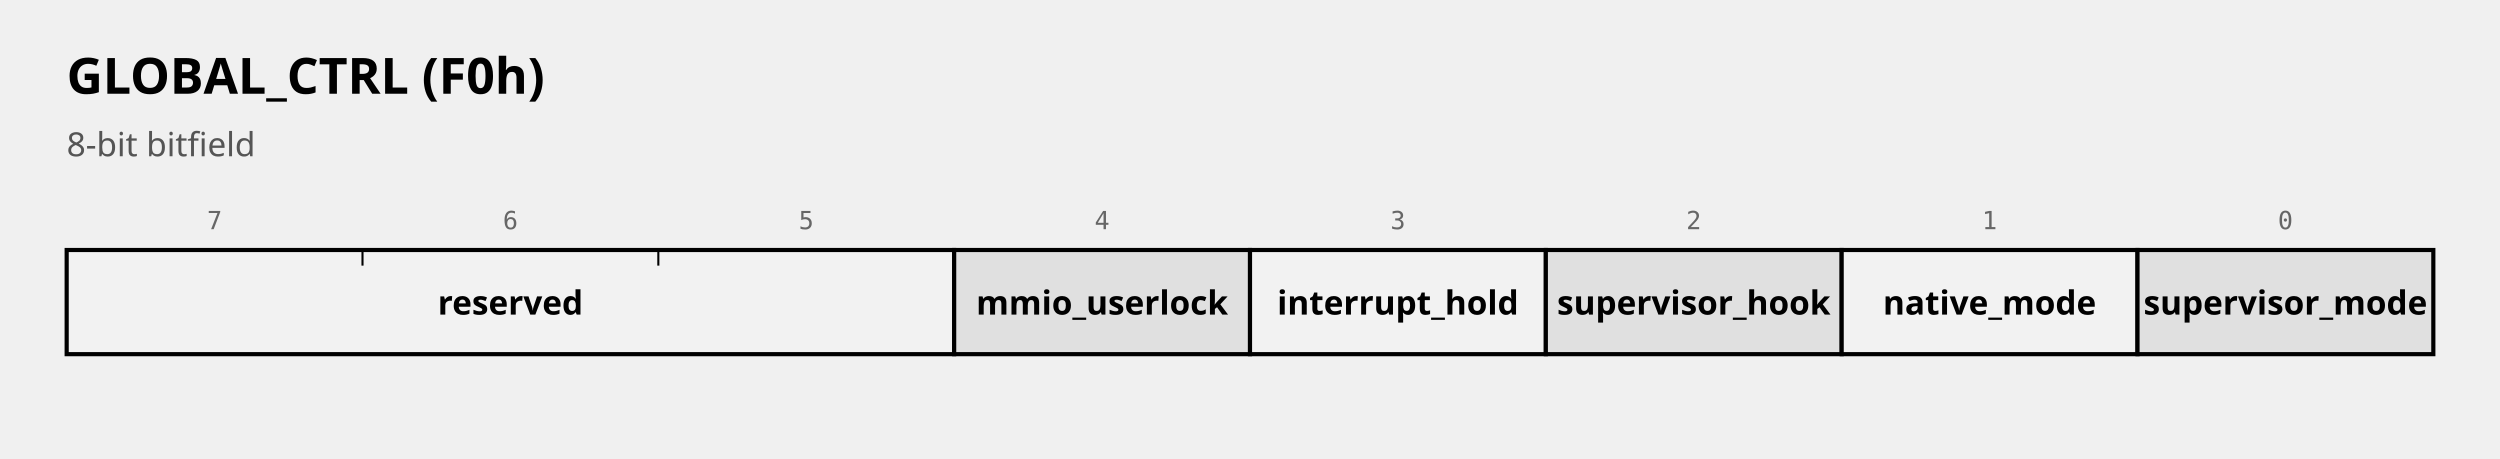
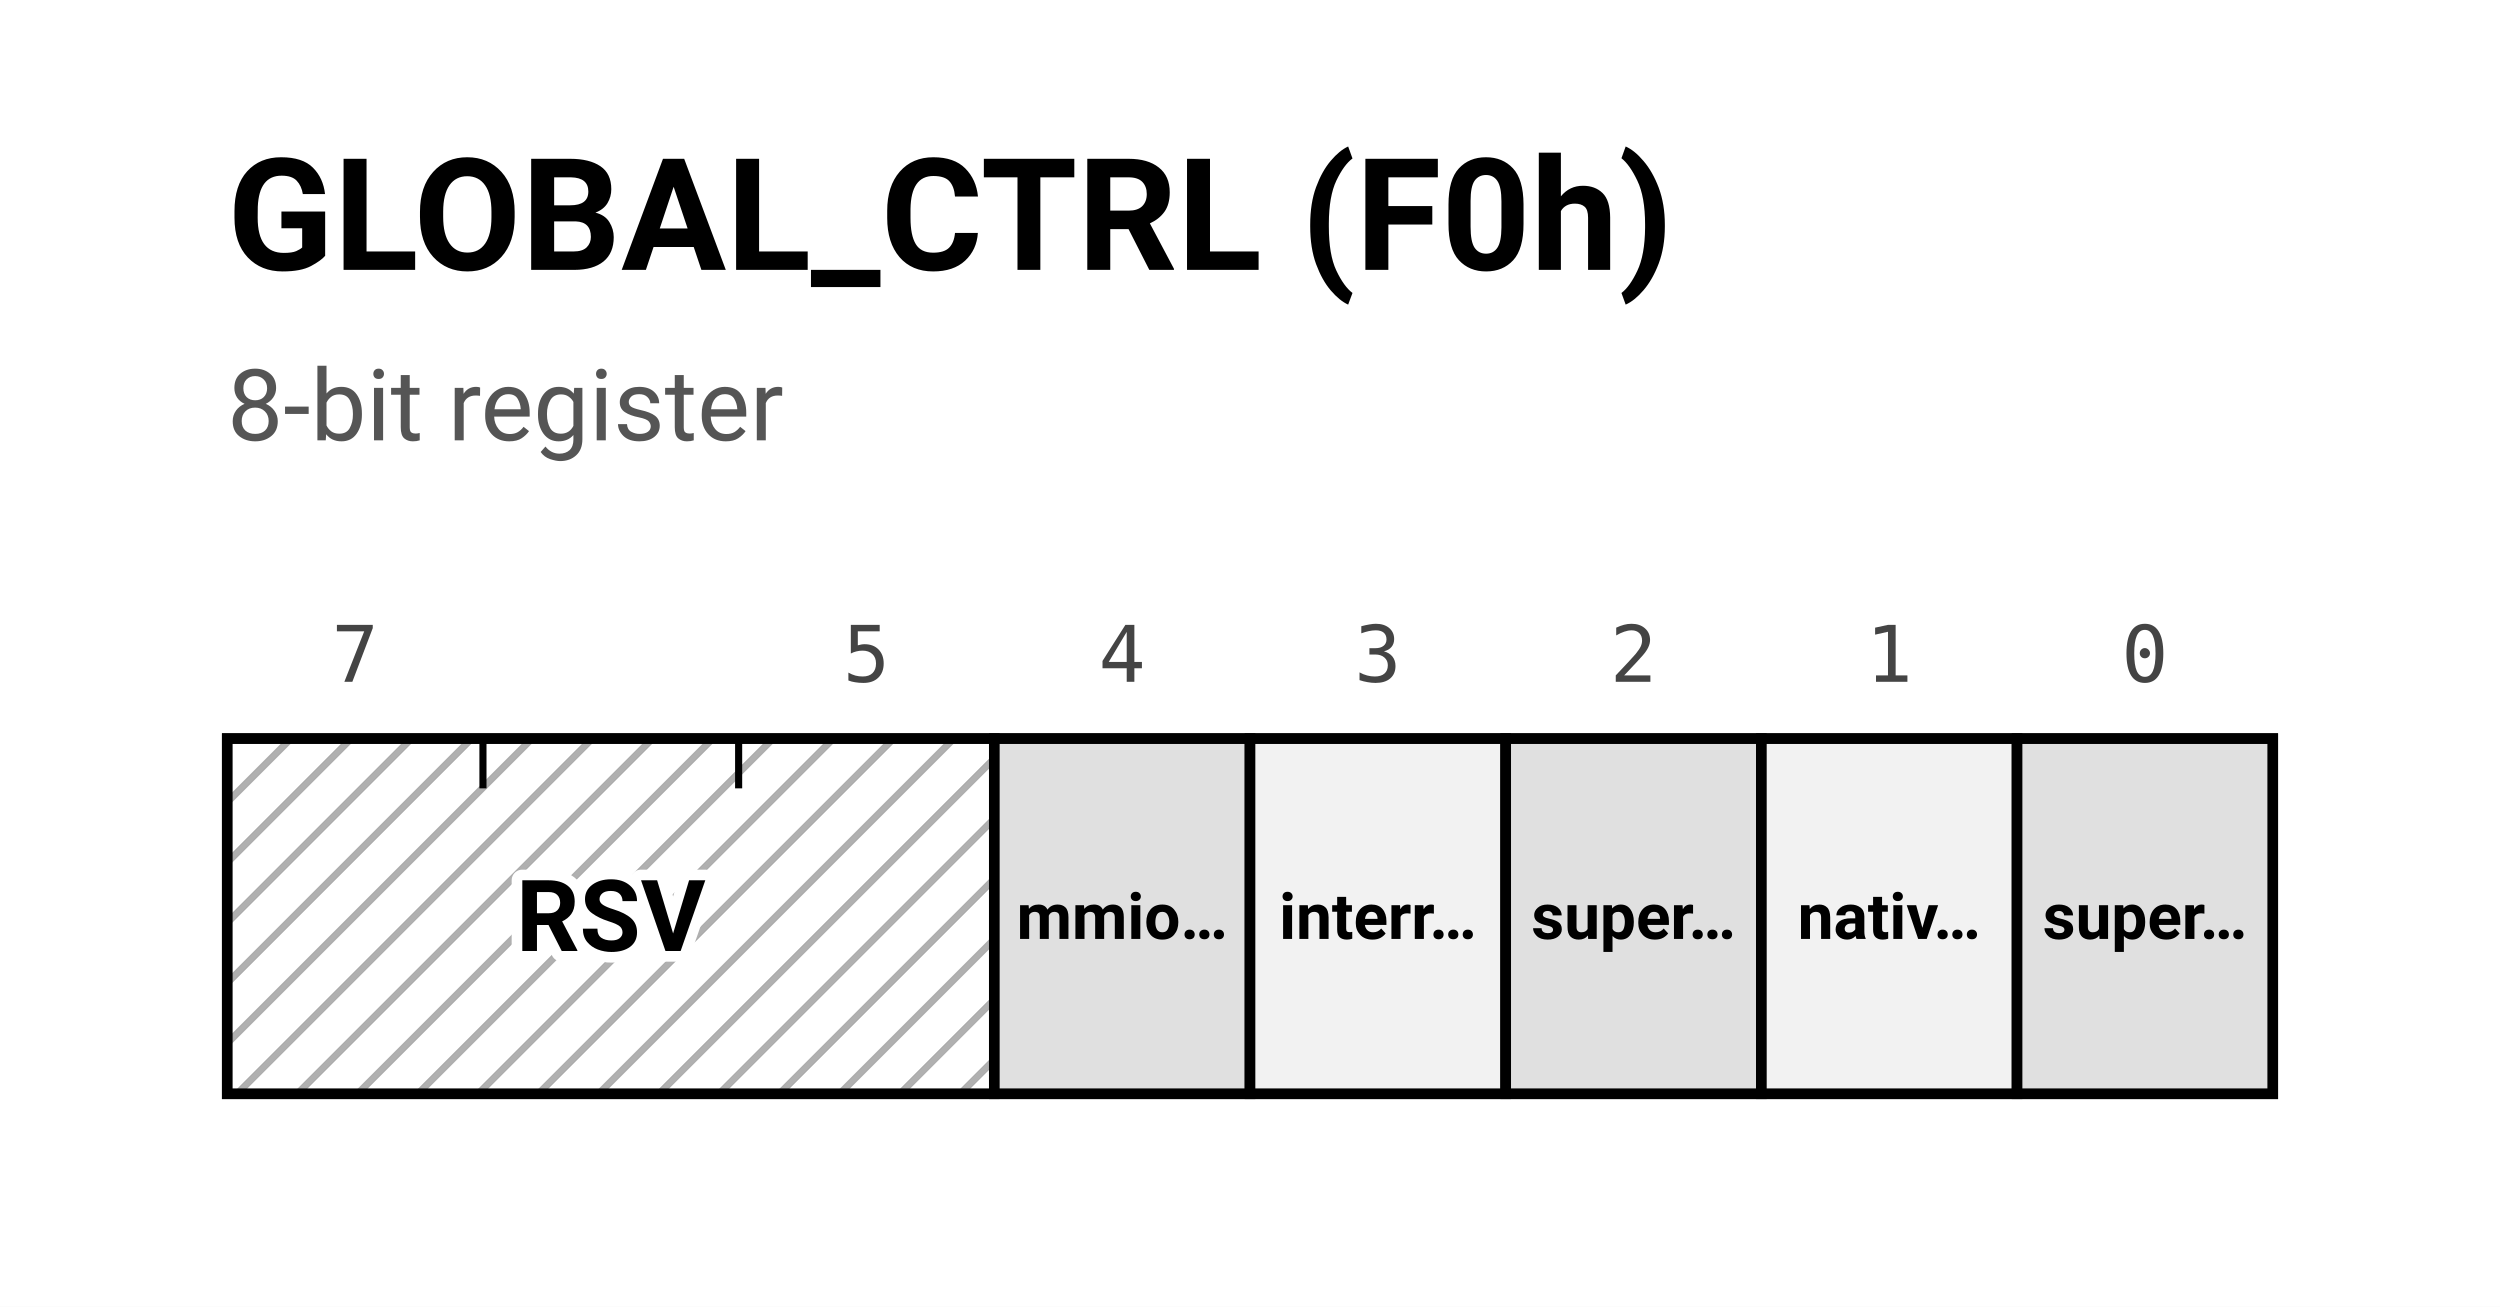
- <svg xmlns="http://www.w3.org/2000/svg" width="1200" height="220" viewBox="0 0 1200 220" style="background: #FFFFFF; font-family: -apple-system, BlinkMacSystemFont, 'Segoe UI', Roboto, Helvetica, Arial, sans-serif;">
-   <text x="32" y="45" style="font: 700 24px sans-serif; fill: #000000;">GLOBAL_CTRL (F0h)</text>
-   <text x="32" y="75" style="font: 16px sans-serif; fill: #555555;">8-bit bitfield</text>
-   <text x="103.0" y="110" text-anchor="middle" style="font: 12px monospace; fill:#666;">7</text>
-   <line x1="32.0" y1="120" x2="32.0" y2="170" stroke="#000000" stroke-dasharray="2,2" stroke-width="1" />
-   <text x="245.0" y="110" text-anchor="middle" style="font: 12px monospace; fill:#666;">6</text>
-   <line x1="174.0" y1="120" x2="174.0" y2="170" stroke="#000000" stroke-dasharray="2,2" stroke-width="1" />
-   <text x="387.0" y="110" text-anchor="middle" style="font: 12px monospace; fill:#666;">5</text>
-   <line x1="316.0" y1="120" x2="316.0" y2="170" stroke="#000000" stroke-dasharray="2,2" stroke-width="1" />
-   <text x="529.0" y="110" text-anchor="middle" style="font: 12px monospace; fill:#666;">4</text>
-   <line x1="458.0" y1="120" x2="458.0" y2="170" stroke="#000000" stroke-dasharray="2,2" stroke-width="1" />
-   <text x="671.0" y="110" text-anchor="middle" style="font: 12px monospace; fill:#666;">3</text>
-   <line x1="600.0" y1="120" x2="600.0" y2="170" stroke="#000000" stroke-dasharray="2,2" stroke-width="1" />
-   <text x="813.0" y="110" text-anchor="middle" style="font: 12px monospace; fill:#666;">2</text>
-   <line x1="742.0" y1="120" x2="742.0" y2="170" stroke="#000000" stroke-dasharray="2,2" stroke-width="1" />
-   <text x="955.0" y="110" text-anchor="middle" style="font: 12px monospace; fill:#666;">1</text>
-   <line x1="884.0" y1="120" x2="884.0" y2="170" stroke="#000000" stroke-dasharray="2,2" stroke-width="1" />
-   <text x="1097.0" y="110" text-anchor="middle" style="font: 12px monospace; fill:#666;">0</text>
-   <line x1="1026.0" y1="120" x2="1026.0" y2="170" stroke="#000000" stroke-dasharray="2,2" stroke-width="1" />
-   <line x1="1168.0" y1="120" x2="1168.0" y2="170" stroke="#000000" stroke-dasharray="2,2" stroke-width="1" />
-   <rect x="32.0" y="120" width="426.0" height="50" fill="#F2F2F2" stroke="#000000" stroke-width="2" />
-   <text x="245.0" y="151.0" text-anchor="middle" style="font: 700 16px sans-serif;">reserved</text>
-   <rect x="458.0" y="120" width="142.0" height="50" fill="#E0E0E0" stroke="#000000" stroke-width="2" />
-   <text x="529.0" y="151.0" text-anchor="middle" style="font: 700 16px sans-serif;">mmio_userlock</text>
-   <rect x="600.0" y="120" width="142.0" height="50" fill="#F2F2F2" stroke="#000000" stroke-width="2" />
-   <text x="671.0" y="151.0" text-anchor="middle" style="font: 700 16px sans-serif;">interrupt_hold</text>
-   <rect x="742.0" y="120" width="142.0" height="50" fill="#E0E0E0" stroke="#000000" stroke-width="2" />
-   <text x="813.0" y="151.0" text-anchor="middle" style="font: 700 16px sans-serif;">supervisor_hook</text>
-   <rect x="884.0" y="120" width="142.0" height="50" fill="#F2F2F2" stroke="#000000" stroke-width="2" />
-   <text x="955.0" y="151.0" text-anchor="middle" style="font: 700 16px sans-serif;">native_mode</text>
-   <rect x="1026.0" y="120" width="142.0" height="50" fill="#E0E0E0" stroke="#000000" stroke-width="2" />
-   <text x="1097.0" y="151.0" text-anchor="middle" style="font: 700 16px sans-serif;">supervisor_mode</text>
-   <line x1="32.0" y1="120" x2="32.0" y2="127.5" stroke="#000000" stroke-width="1" />
-   <line x1="174.0" y1="120" x2="174.0" y2="127.5" stroke="#000000" stroke-width="1" />
-   <line x1="316.0" y1="120" x2="316.0" y2="127.5" stroke="#000000" stroke-width="1" />
-   <line x1="458.0" y1="120" x2="458.0" y2="127.5" stroke="#000000" stroke-width="1" />
-   <line x1="600.0" y1="120" x2="600.0" y2="127.5" stroke="#000000" stroke-width="1" />
-   <line x1="742.0" y1="120" x2="742.0" y2="127.5" stroke="#000000" stroke-width="1" />
-   <line x1="884.0" y1="120" x2="884.0" y2="127.5" stroke="#000000" stroke-width="1" />
-   <line x1="1026.0" y1="120" x2="1026.0" y2="127.5" stroke="#000000" stroke-width="1" />
-   <line x1="1168.0" y1="120" x2="1168.0" y2="127.5" stroke="#000000" stroke-width="1" />
+ <svg xmlns="http://www.w3.org/2000/svg" width="352" height="184" viewBox="0 0 352 184">
+   <defs>
+     <pattern id="hatch" width="6" height="6" patternUnits="userSpaceOnUse" patternTransform="rotate(45)">
+       <rect width="6" height="6" fill="#FFFFFF" />
+       <line x1="0" y1="0" x2="0" y2="6" stroke="#B0B0B0" stroke-width="2" />
+     </pattern>
+     <pattern id="xpat" width="8" height="8" patternUnits="userSpaceOnUse">
+       <rect width="8" height="8" fill="#FFFFFF" />
+       <path d="M0 0L8 8M8 0L0 8" stroke="#C07070" stroke-width="1" />
+     </pattern>
+     <marker id="arr" viewBox="0 0 10 10" refX="9" refY="5" markerWidth="8" markerHeight="8" orient="auto">
+       <path d="M0 0L10 5L0 10z" fill="#000000" />
+     </marker>
+   </defs>
+   <style>text{font-family:-apple-system,BlinkMacSystemFont,"Segoe UI",Roboto,Helvetica,Arial,sans-serif}.m{font-family:ui-monospace,Menlo,Consolas,"DejaVu Sans Mono",monospace}</style>
+   <rect width="352" height="184" fill="#FFFFFF" />
+   <text x="32" y="38" font-size="22" font-weight="700" fill="#000000">GLOBAL_CTRL (F0h)</text>
+   <text x="32" y="62" font-size="14" fill="#555555">8-bit register</text>
+   <text x="50" y="96" font-size="11" text-anchor="middle" fill="#444444" class="m">7</text>
+   <text x="122" y="96" font-size="11" text-anchor="middle" fill="#444444" class="m">5</text>
+   <text x="158" y="96" font-size="11" text-anchor="middle" fill="#444444" class="m">4</text>
+   <text x="194" y="96" font-size="11" text-anchor="middle" fill="#444444" class="m">3</text>
+   <text x="230" y="96" font-size="11" text-anchor="middle" fill="#444444" class="m">2</text>
+   <text x="266" y="96" font-size="11" text-anchor="middle" fill="#444444" class="m">1</text>
+   <text x="302" y="96" font-size="11" text-anchor="middle" fill="#444444" class="m">0</text>
+   <rect x="32" y="104" width="288" height="50" fill="#FFFFFF" stroke="#000000" stroke-width="1.5" />
+   <rect x="32" y="104" width="108" height="50" fill="url(#hatch)" stroke="#000000" stroke-width="1.5" />
+   <text x="86" y="133.9" font-size="14" text-anchor="middle" fill="#000000" font-weight="700" style="paint-order:stroke;stroke:#fff;stroke-width:3px;stroke-linejoin:round">RSV</text>
+   <line x1="68" y1="104" x2="68" y2="111" stroke="#000000" stroke-width="1" />
+   <line x1="104" y1="104" x2="104" y2="111" stroke="#000000" stroke-width="1" />
+   <rect x="140" y="104" width="36" height="50" fill="#E0E0E0" stroke="#000000" stroke-width="1.5" />
+   <text x="158" y="132.2" font-size="9" text-anchor="middle" fill="#000000" font-weight="700">mmio…</text>
+   <rect x="176" y="104" width="36" height="50" fill="#F2F2F2" stroke="#000000" stroke-width="1.5" />
+   <text x="194" y="132.2" font-size="9" text-anchor="middle" fill="#000000" font-weight="700">interr…</text>
+   <rect x="212" y="104" width="36" height="50" fill="#E0E0E0" stroke="#000000" stroke-width="1.5" />
+   <text x="230" y="132.2" font-size="9" text-anchor="middle" fill="#000000" font-weight="700">super…</text>
+   <rect x="248" y="104" width="36" height="50" fill="#F2F2F2" stroke="#000000" stroke-width="1.5" />
+   <text x="266" y="132.2" font-size="9" text-anchor="middle" fill="#000000" font-weight="700">nativ…</text>
+   <rect x="284" y="104" width="36" height="50" fill="#E0E0E0" stroke="#000000" stroke-width="1.5" />
+   <text x="302" y="132.2" font-size="9" text-anchor="middle" fill="#000000" font-weight="700">super…</text>
</svg>
